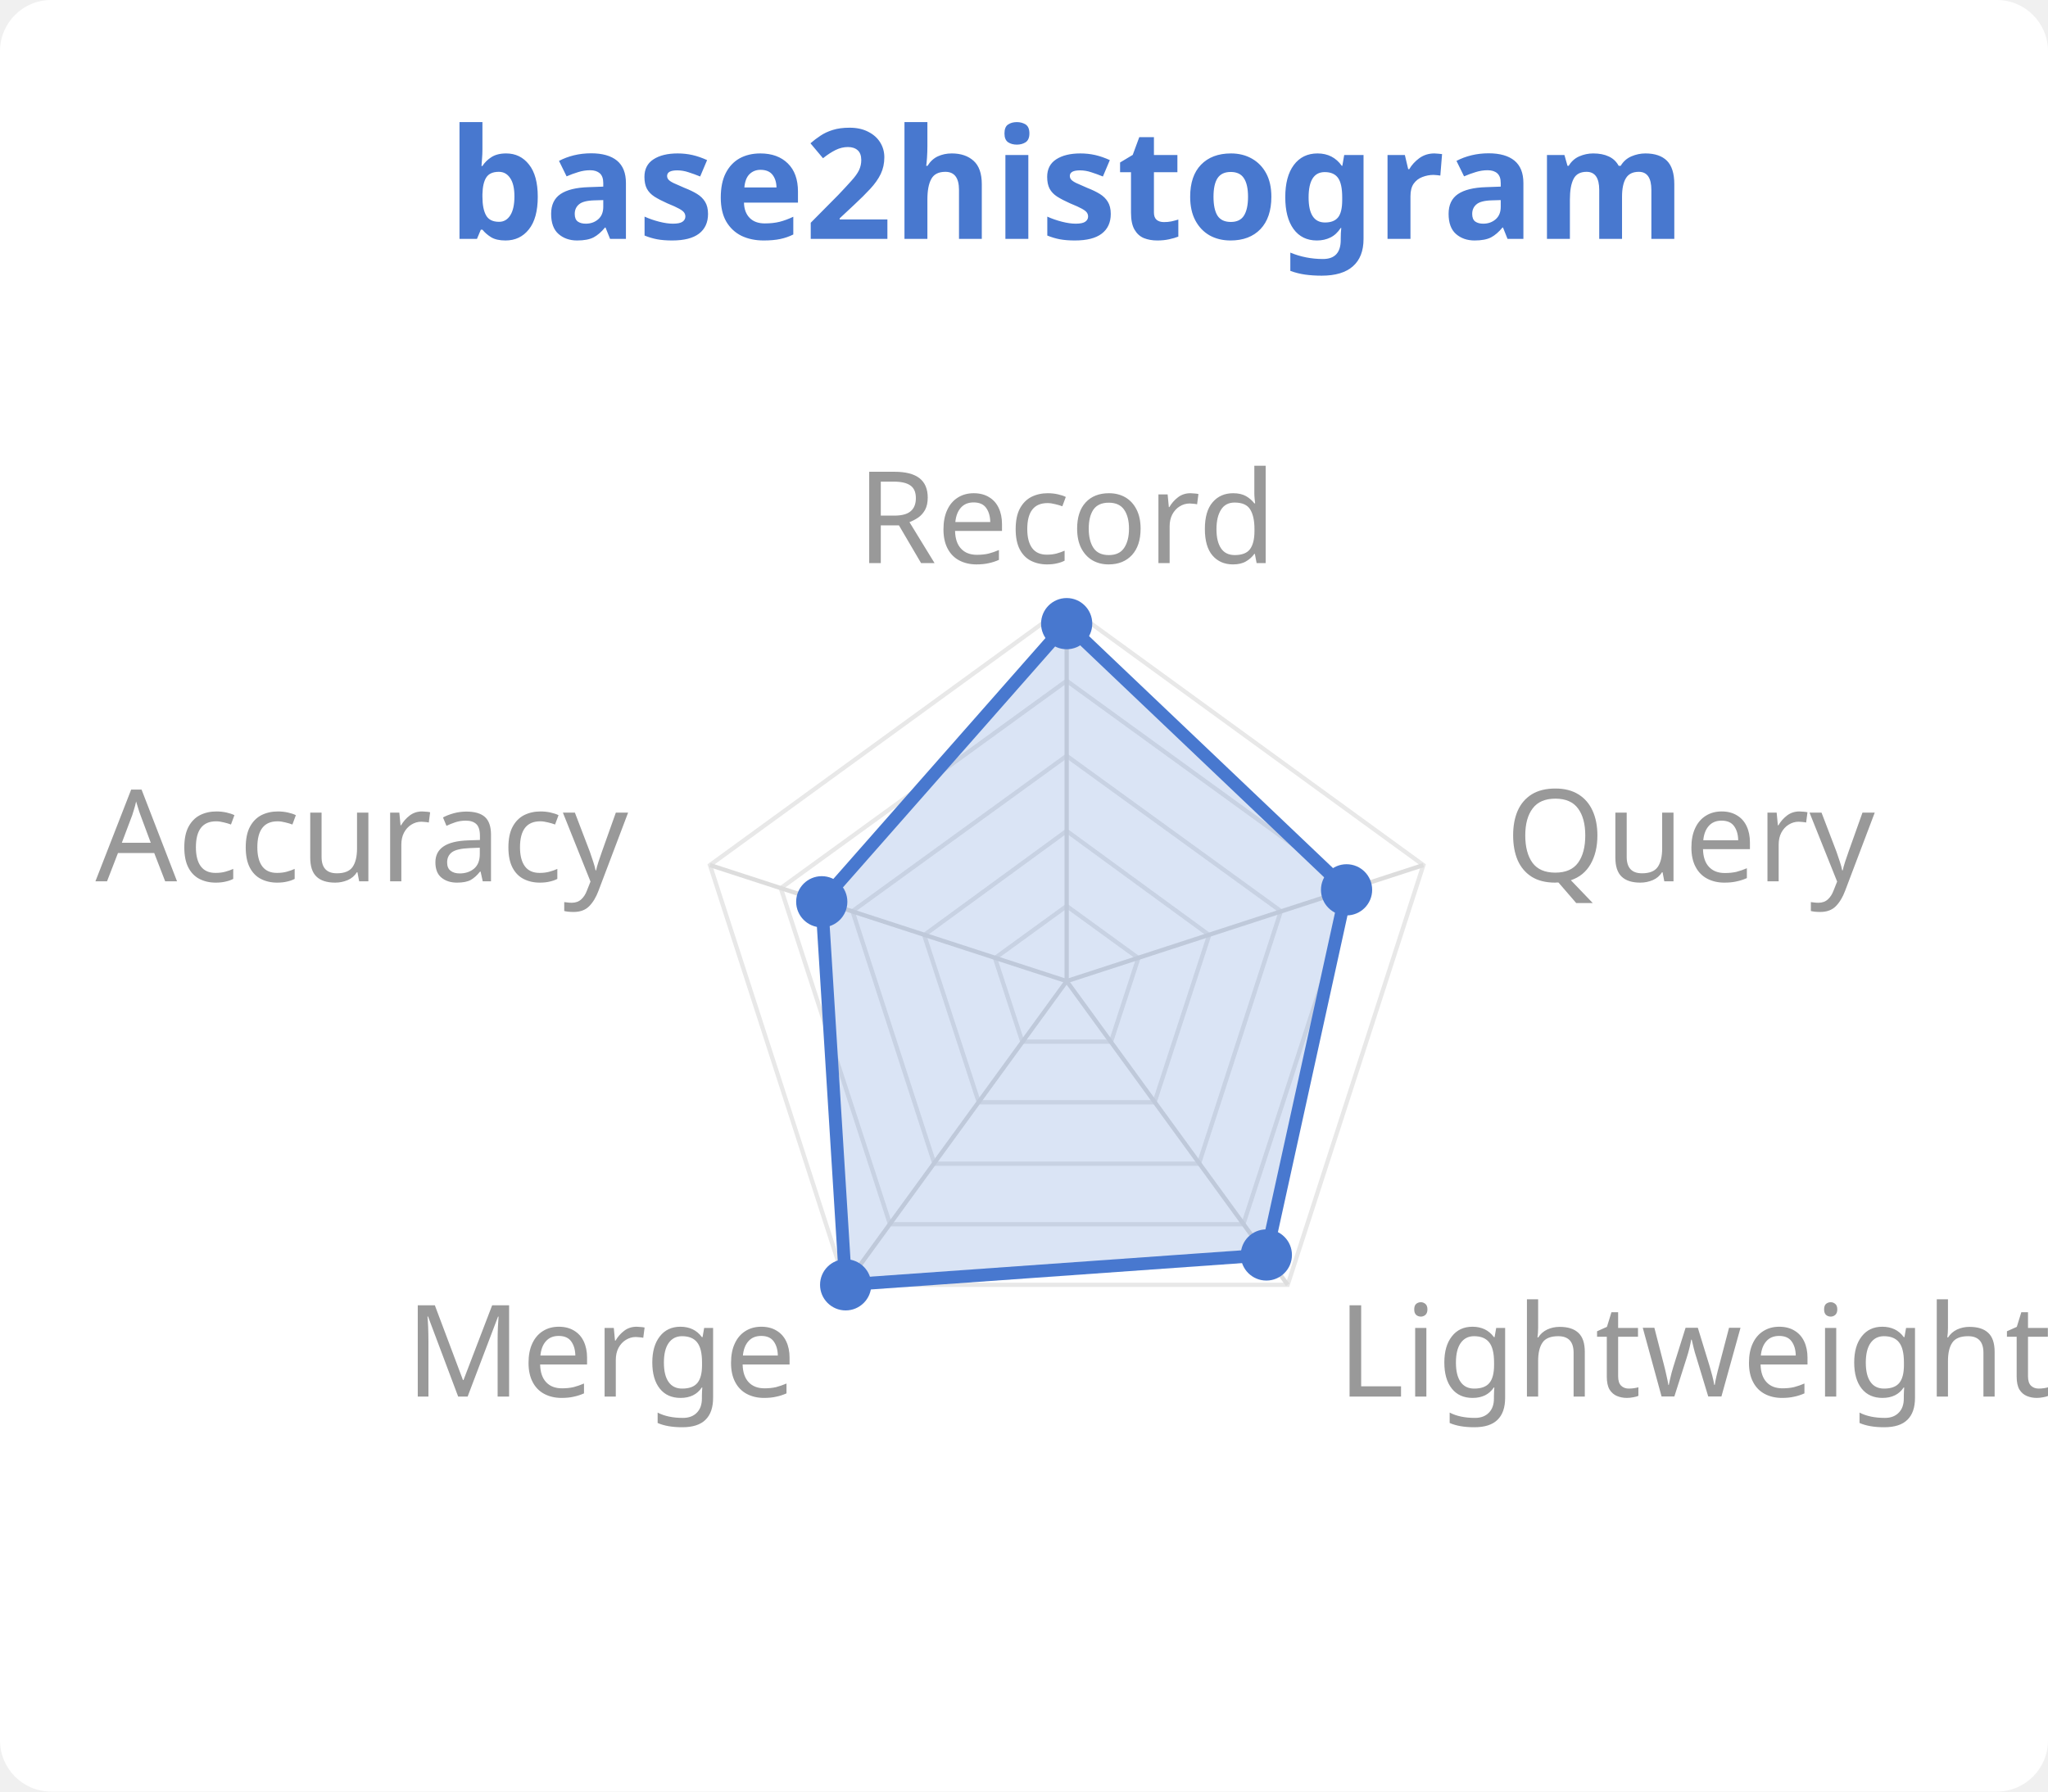
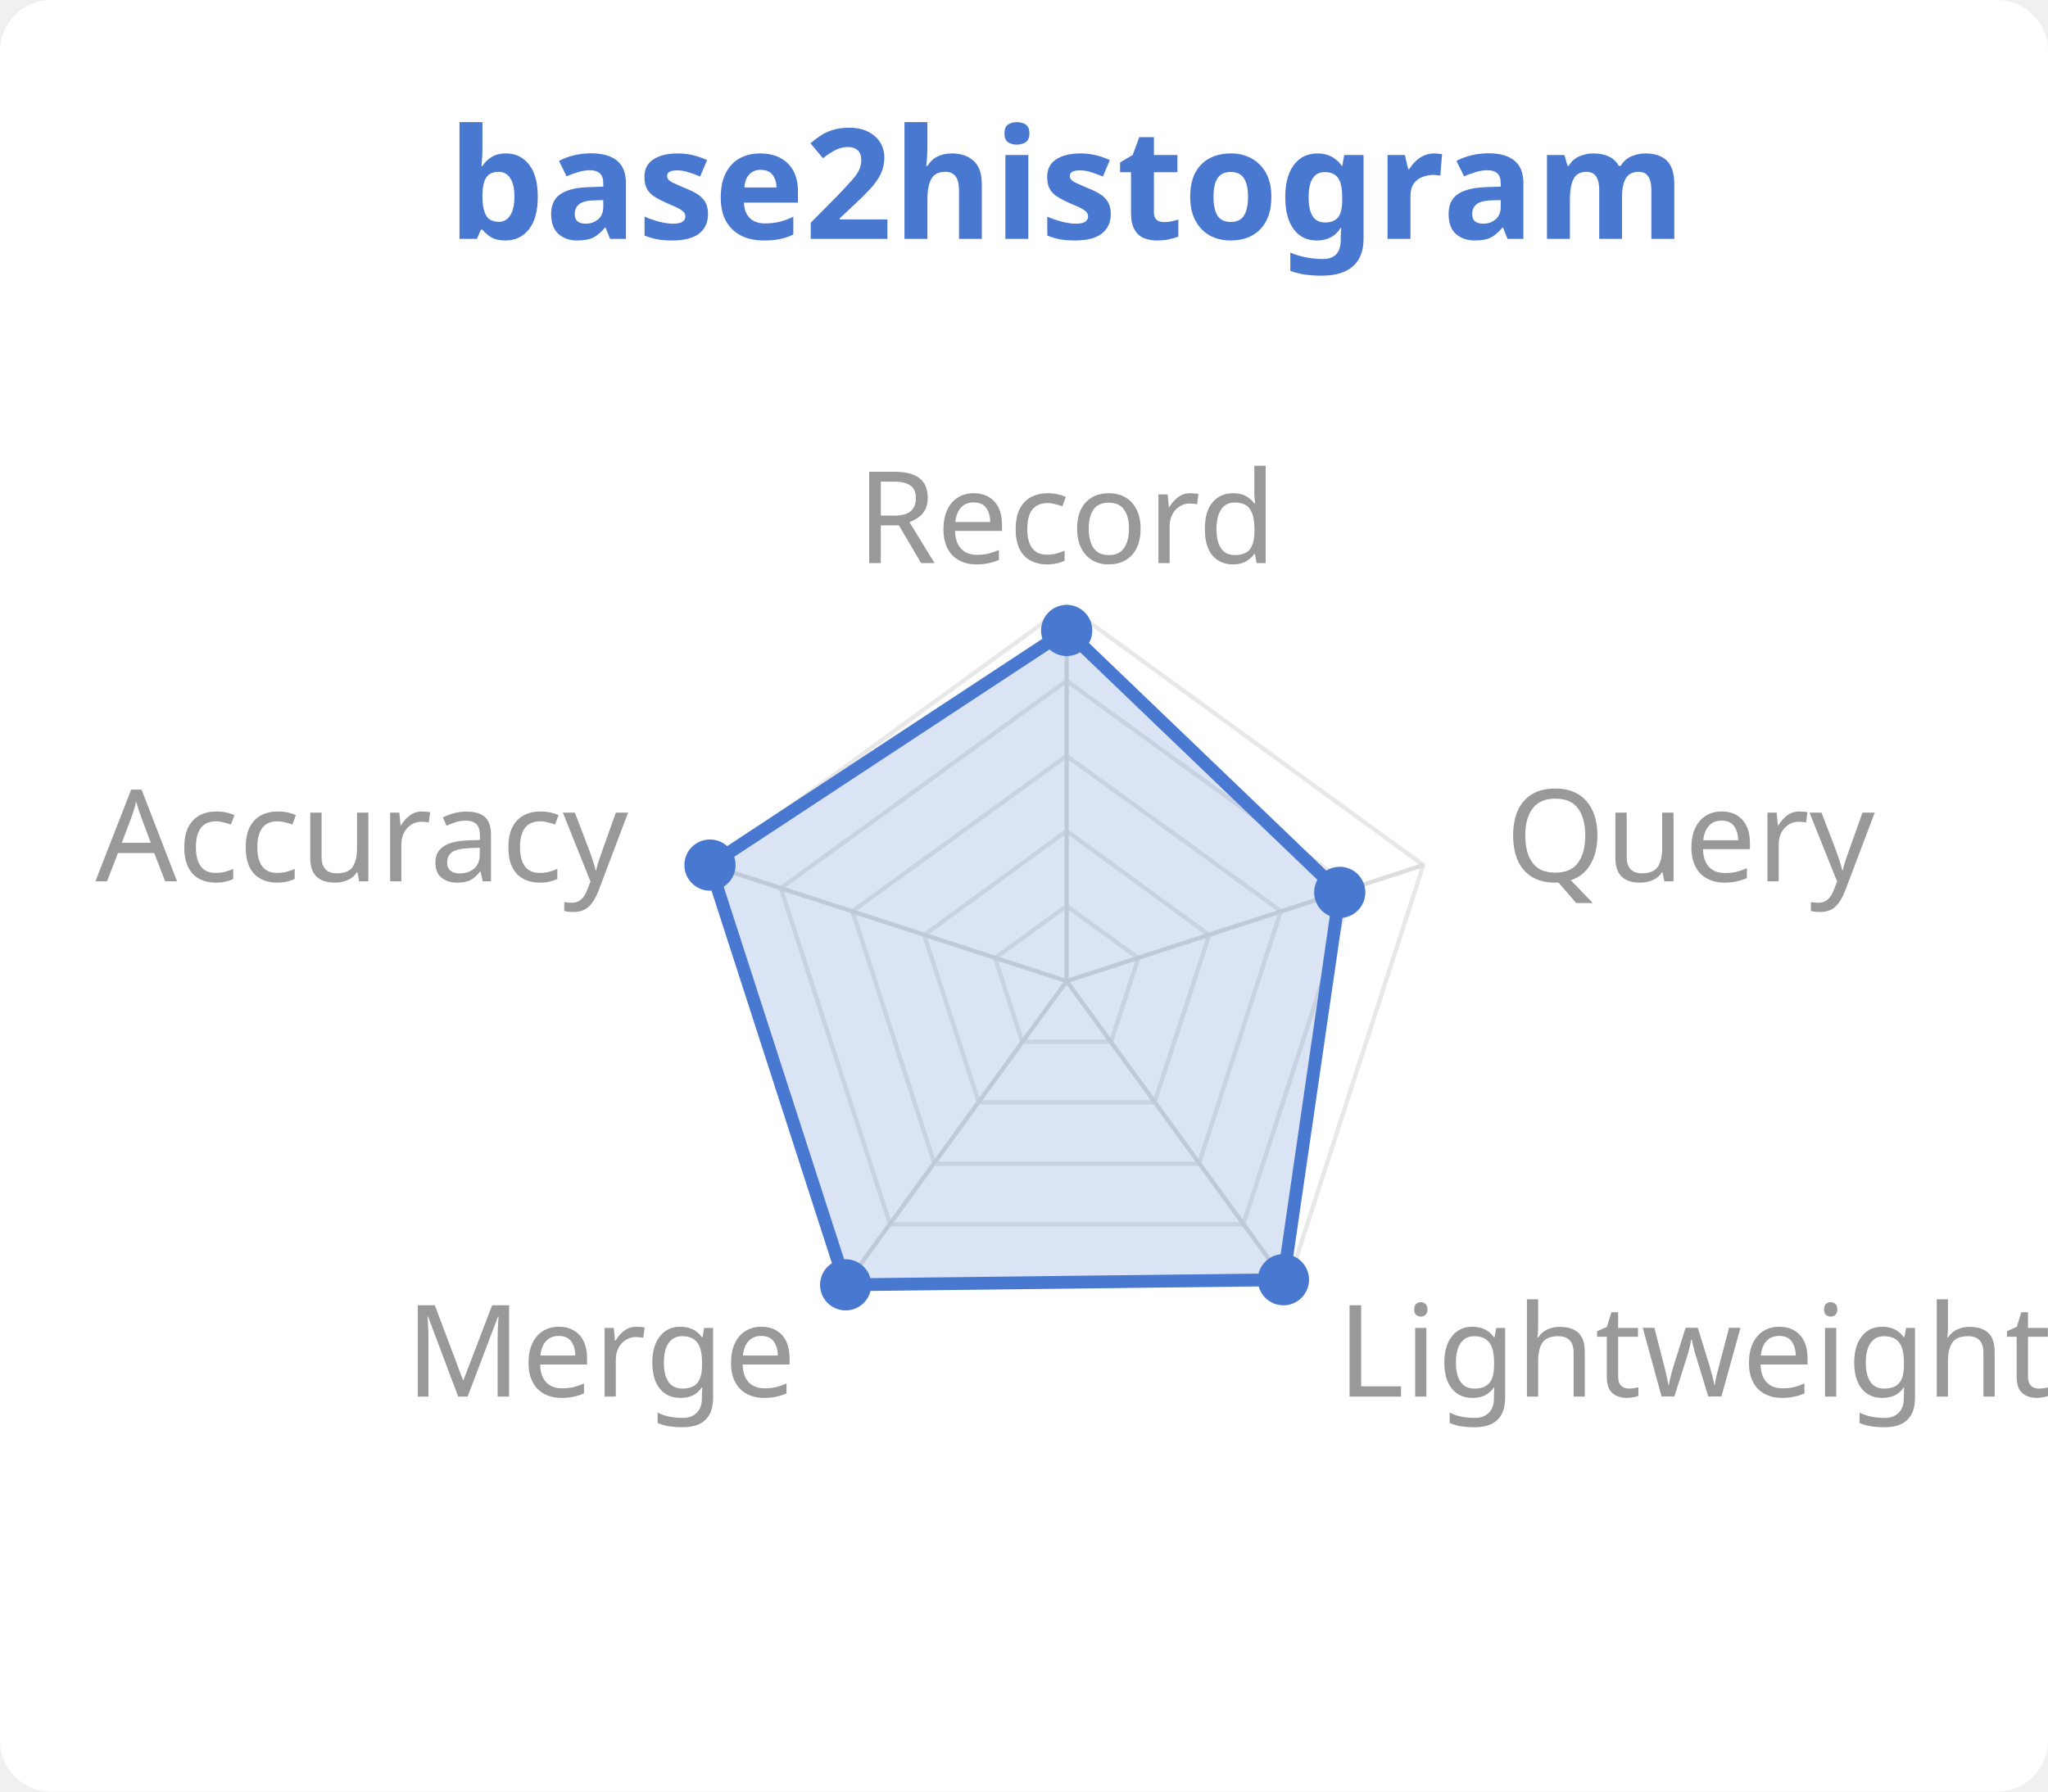
<svg xmlns="http://www.w3.org/2000/svg" viewBox="0 0 240 210" width="240" height="210">
  <rect x="0.0" y="0.0" width="240.0" height="210.0" fill="white" rx="6" />
  <text x="125.0" y="28.0" font-family="system-ui,sans-serif" font-size="18" font-weight="600" fill="#4878CF" text-anchor="middle">base2histogram</text>
  <polygon points="125.0,106.2 133.4,112.3 130.2,122.1 119.8,122.1 116.6,112.3" fill="none" stroke="#e8e8e8" stroke-width="0.5" />
  <polygon points="125.0,97.4 141.7,109.6 135.3,129.2 114.7,129.2 108.3,109.6" fill="none" stroke="#e8e8e8" stroke-width="0.5" />
  <polygon points="125.0,88.6 150.1,106.8 140.5,136.4 109.5,136.4 99.9,106.8" fill="none" stroke="#e8e8e8" stroke-width="0.5" />
  <polygon points="125.0,79.8 158.5,104.1 145.7,143.5 104.3,143.5 91.5,104.1" fill="none" stroke="#e8e8e8" stroke-width="0.5" />
  <polygon points="125.0,71.0 166.8,101.4 150.9,150.6 99.1,150.6 83.2,101.4" fill="none" stroke="#e8e8e8" stroke-width="0.5" />
  <line x1="125" y1="115" x2="125.0" y2="71.0" stroke="#ddd" stroke-width="0.5" />
  <line x1="125" y1="115" x2="166.8" y2="101.4" stroke="#ddd" stroke-width="0.5" />
  <line x1="125" y1="115" x2="150.9" y2="150.6" stroke="#ddd" stroke-width="0.5" />
  <line x1="125" y1="115" x2="99.1" y2="150.6" stroke="#ddd" stroke-width="0.5" />
  <line x1="125" y1="115" x2="83.2" y2="101.4" stroke="#ddd" stroke-width="0.5" />
  <text x="125.0" y="66.0" font-family="system-ui,sans-serif" font-size="15" fill="#999" text-anchor="middle">Record</text>
  <text x="176.4" y="103.3" font-family="system-ui,sans-serif" font-size="15" fill="#999" text-anchor="start">Query</text>
  <text x="156.7" y="163.7" font-family="system-ui,sans-serif" font-size="15" fill="#999" text-anchor="start">Lightweight</text>
  <text x="93.3" y="163.7" font-family="system-ui,sans-serif" font-size="15" fill="#999" text-anchor="end">Merge</text>
  <text x="73.6" y="103.3" font-family="system-ui,sans-serif" font-size="15" fill="#999" text-anchor="end">Accuracy</text>
-   <polygon points="125.0,73.1 157.8,104.3 148.4,147.1 99.1,150.6 96.3,105.7" fill="#4878CF" fill-opacity="0.20" stroke="#4878CF" stroke-width="1.5" />
-   <circle cx="125.0" cy="73.1" r="3" fill="#4878CF" />
-   <circle cx="157.8" cy="104.3" r="3" fill="#4878CF" />
-   <circle cx="148.4" cy="147.1" r="3" fill="#4878CF" />
+   <polygon points="125.0,73.9 157.0,104.6 150.4,150.0 99.1,150.6 83.2,101.4" fill="#4878CF" fill-opacity="0.20" stroke="#4878CF" stroke-width="1.5" />
+   <circle cx="125.0" cy="73.9" r="3" fill="#4878CF" />
+   <circle cx="157.0" cy="104.6" r="3" fill="#4878CF" />
+   <circle cx="150.4" cy="150.0" r="3" fill="#4878CF" />
  <circle cx="99.1" cy="150.6" r="3" fill="#4878CF" />
-   <circle cx="96.3" cy="105.7" r="3" fill="#4878CF" />
+   <circle cx="83.2" cy="101.4" r="3" fill="#4878CF" />
</svg>
